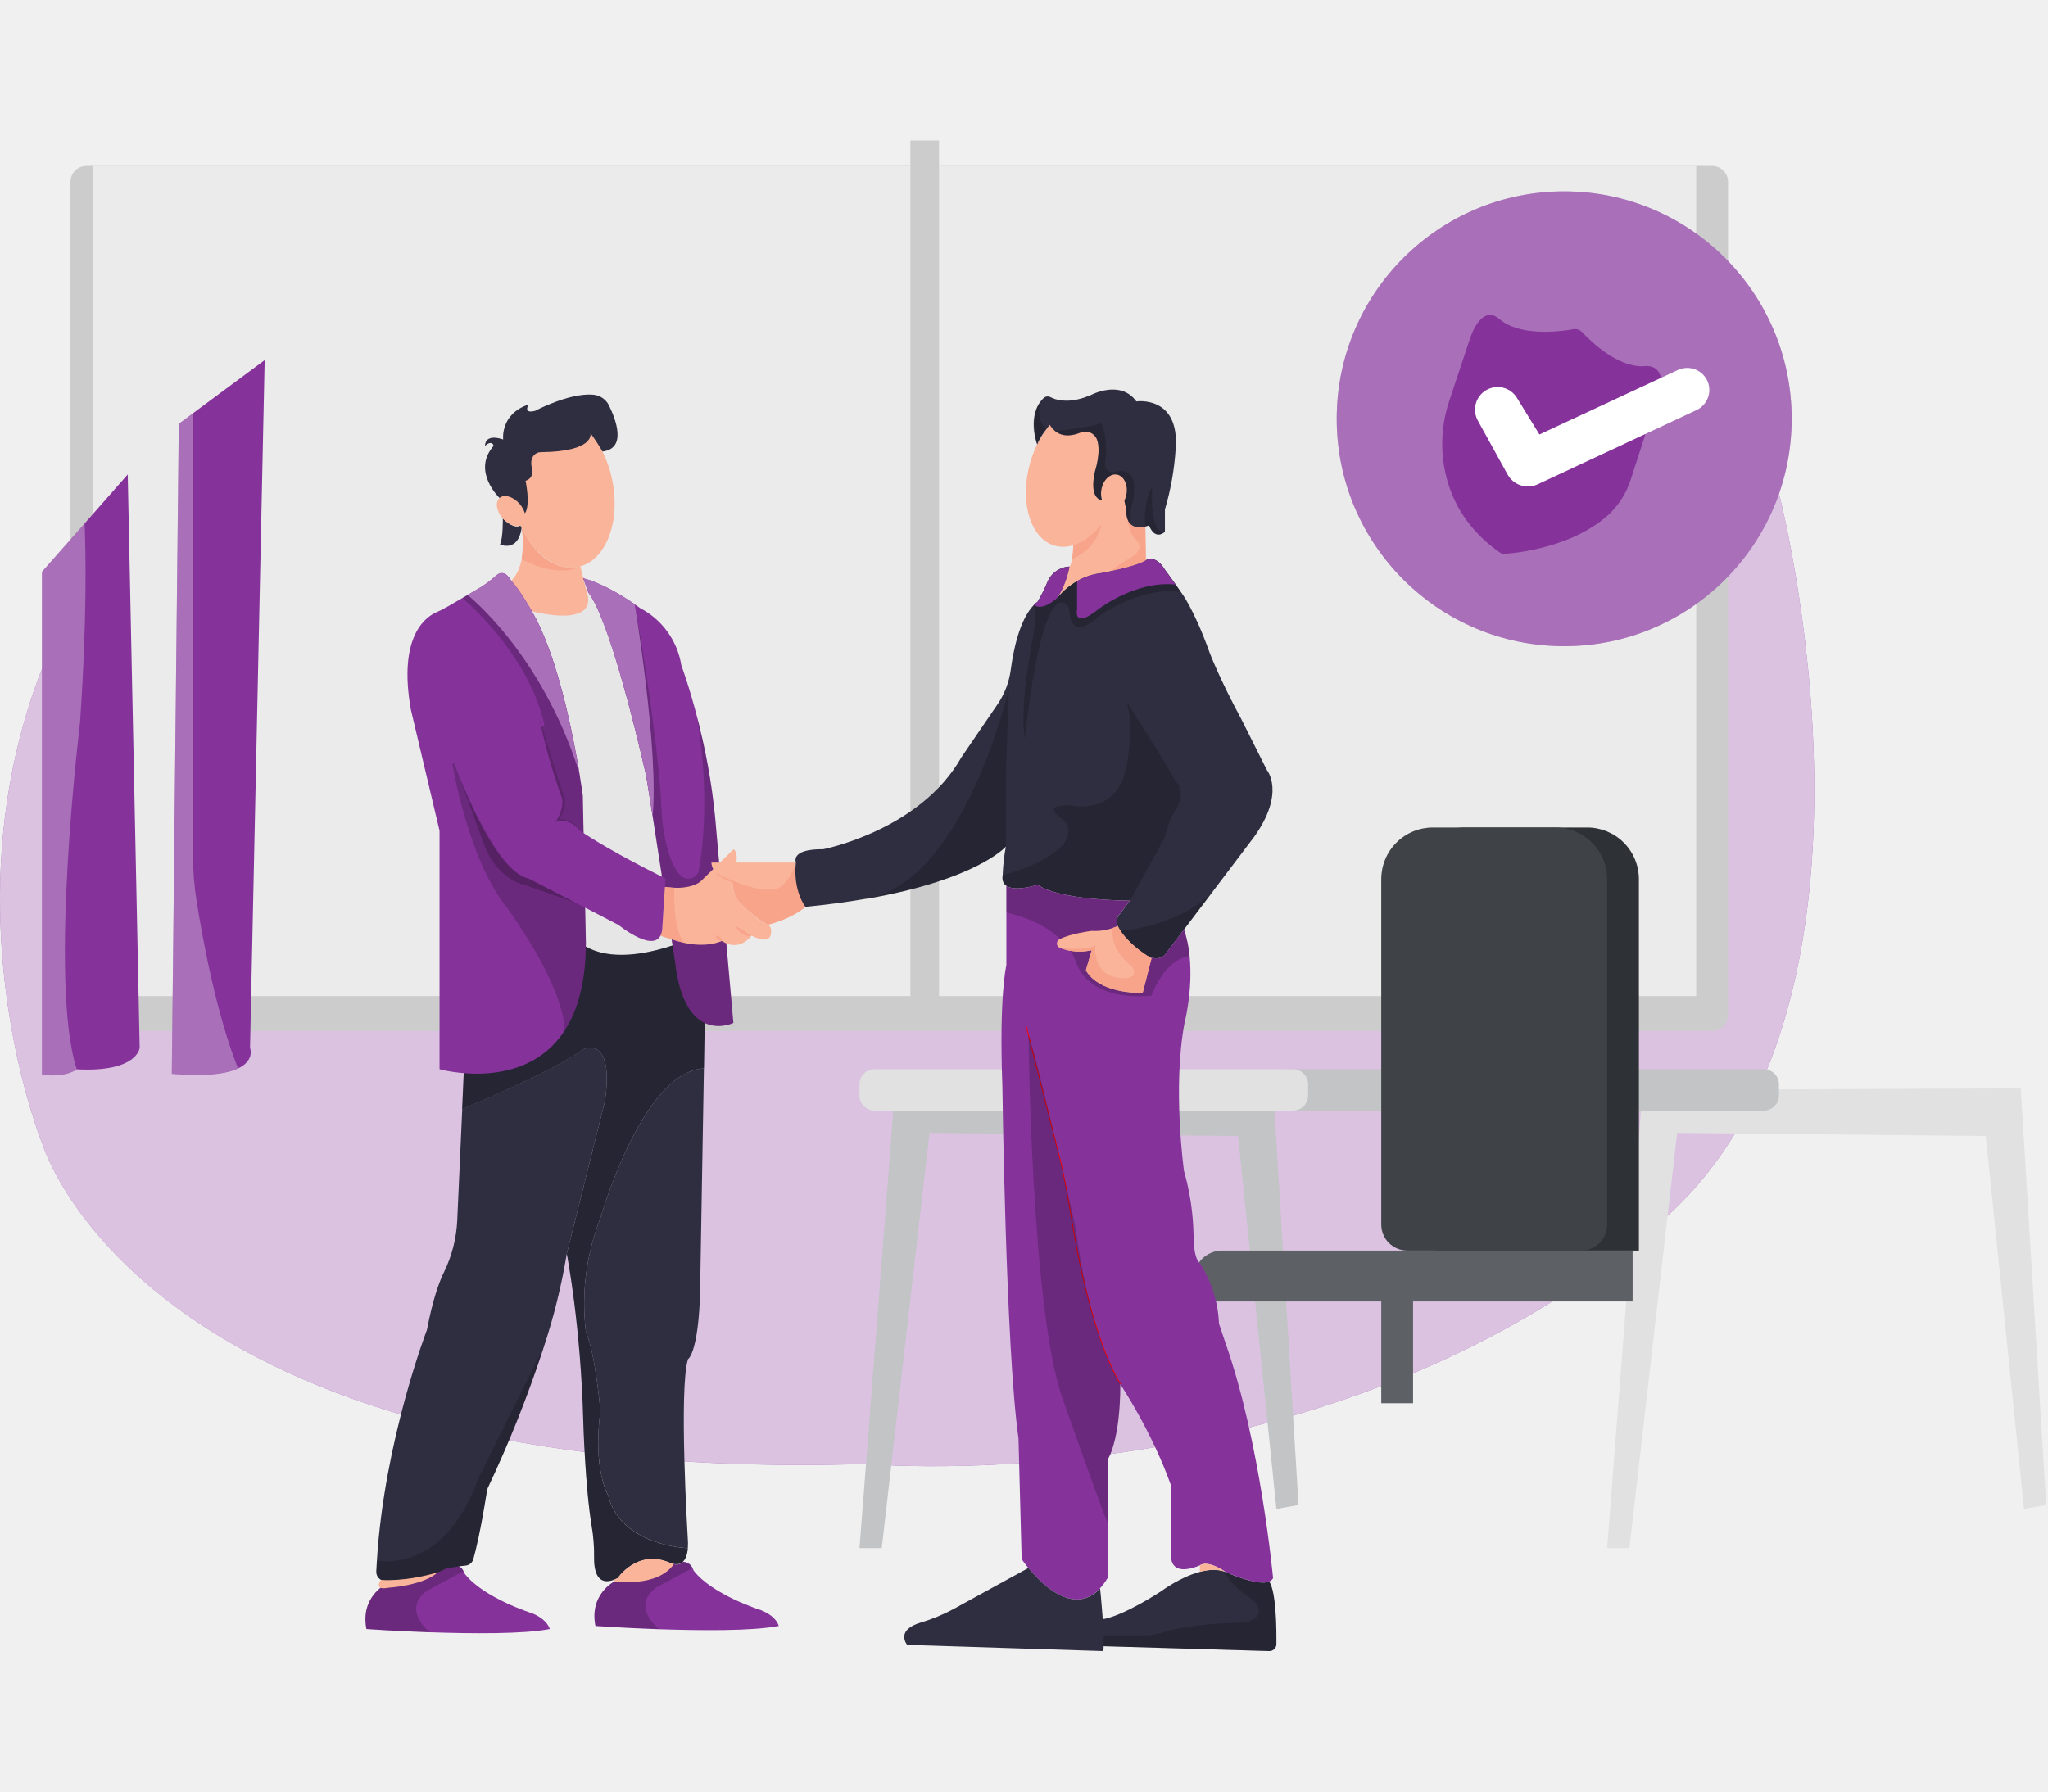
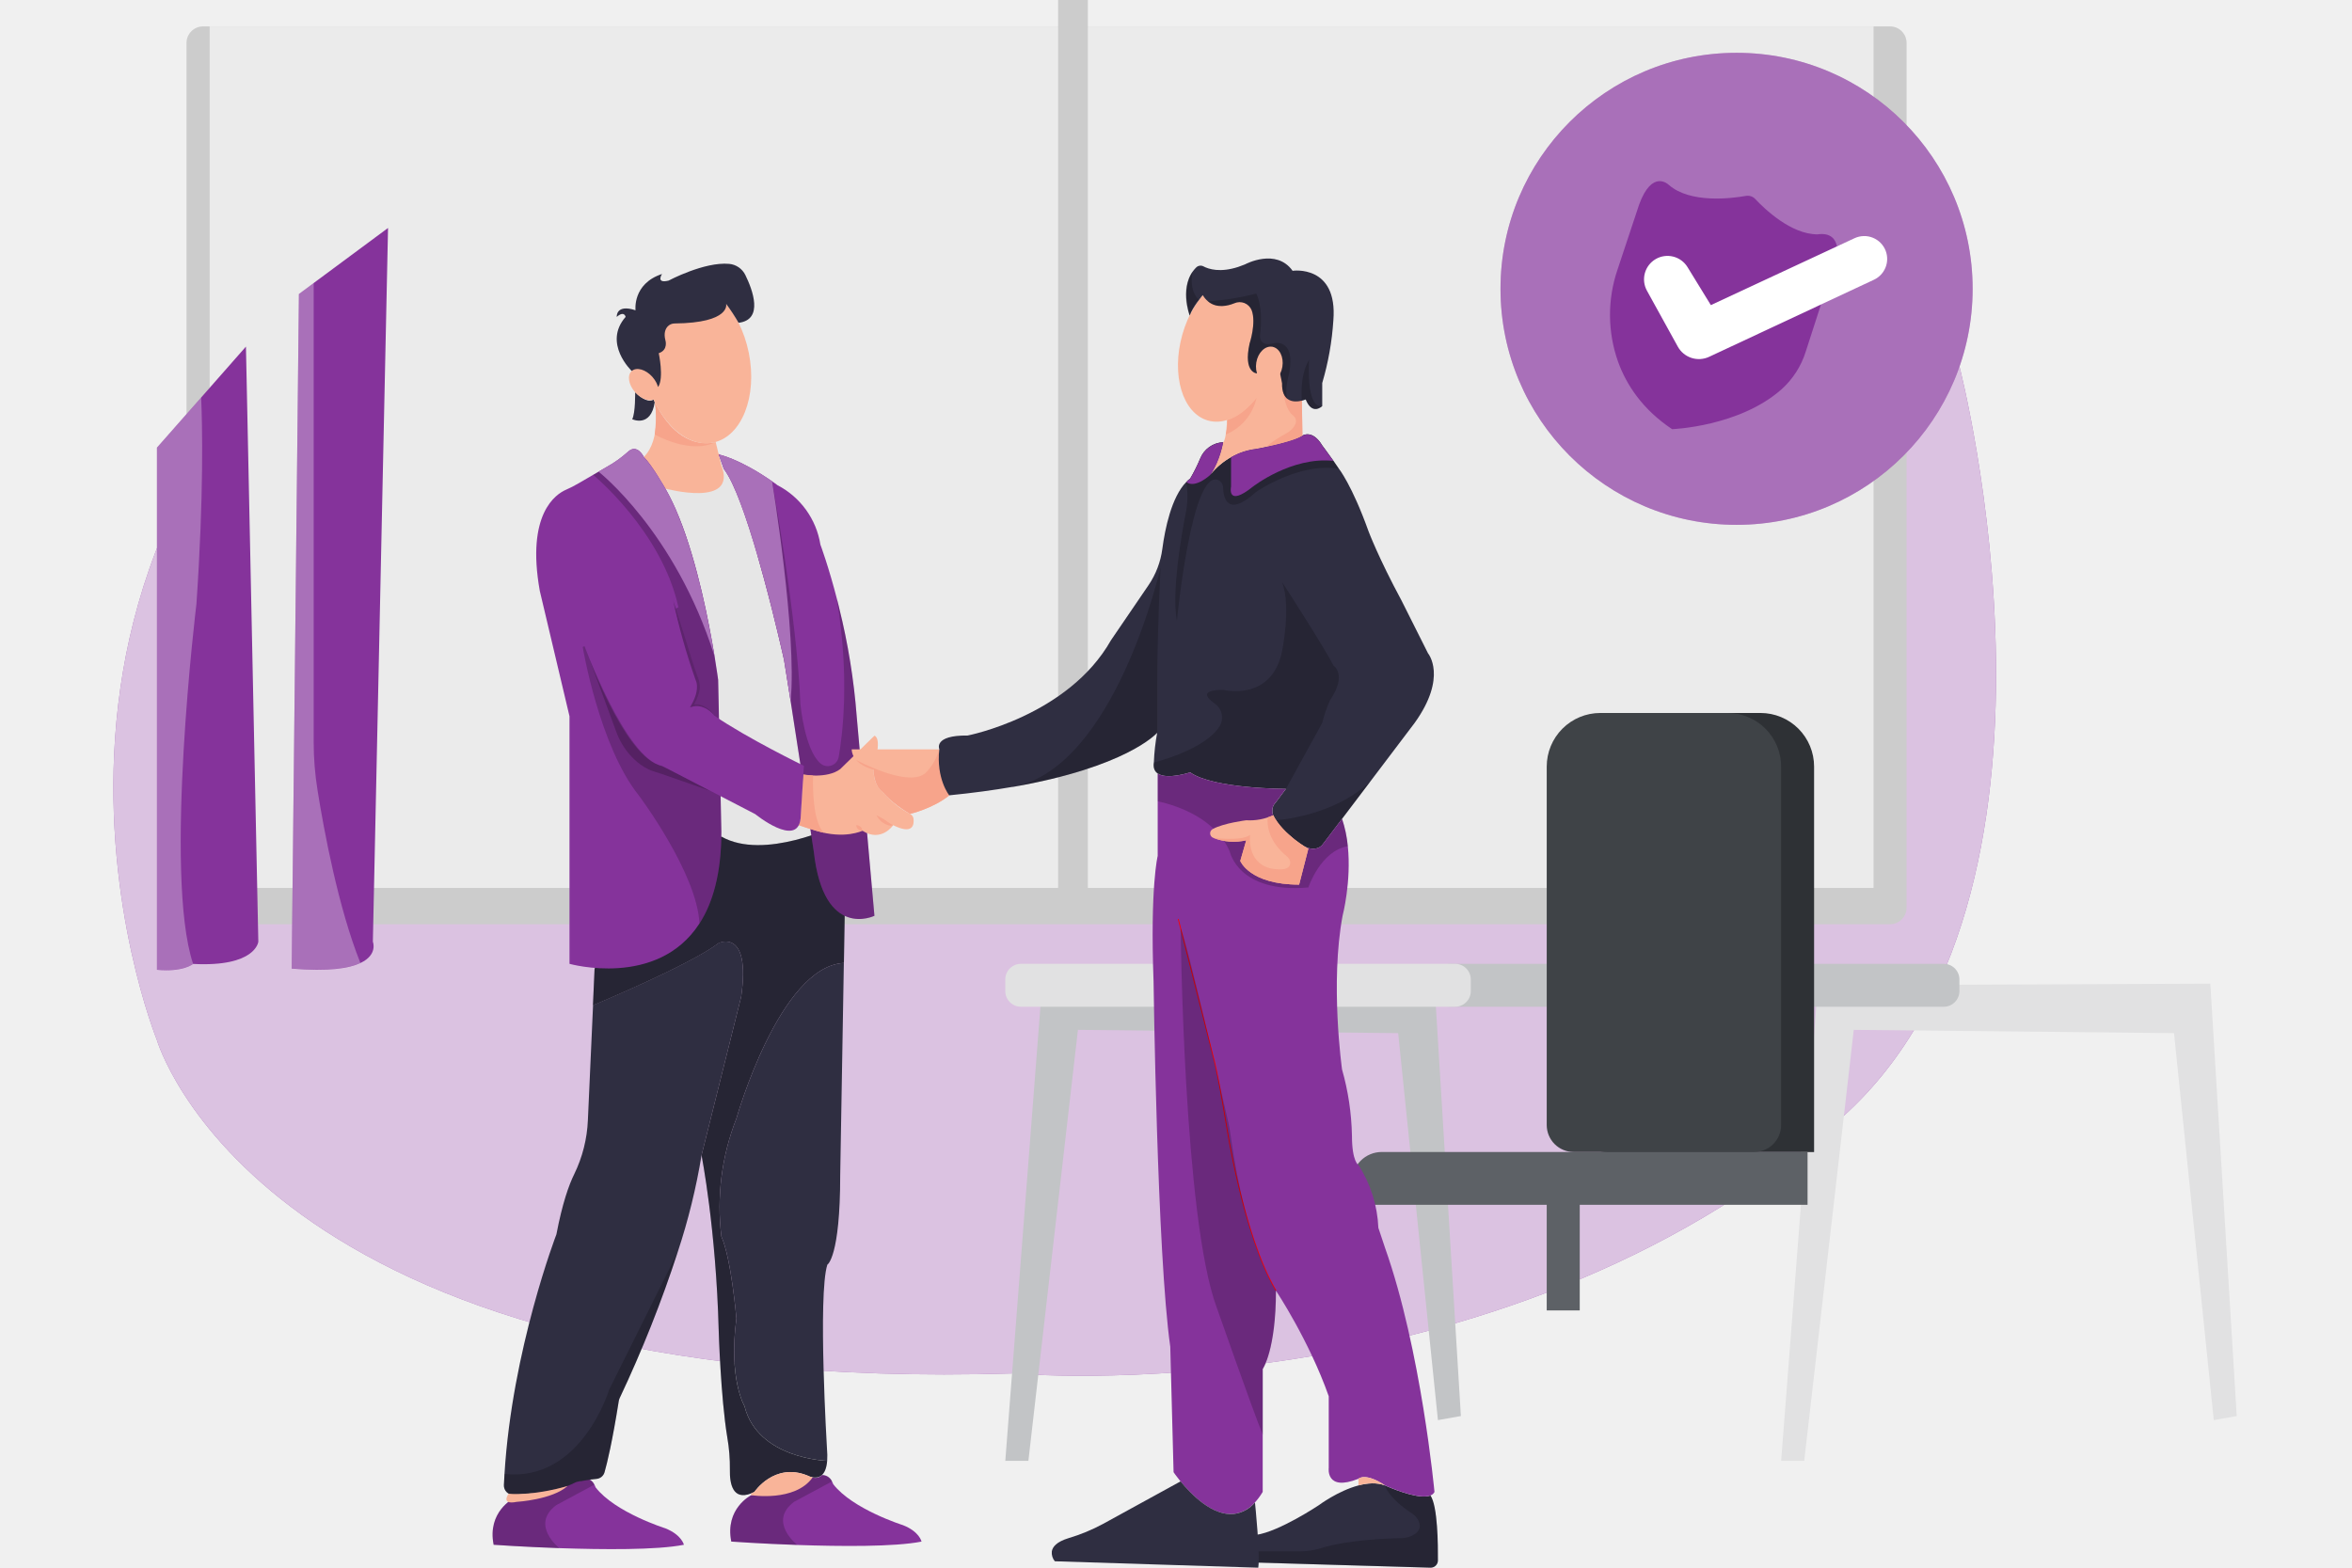
- <svg xmlns="http://www.w3.org/2000/svg" width="400" height="350" viewBox="0 0 656 484" fill="none">
+ <svg xmlns="http://www.w3.org/2000/svg" width="450" height="300" viewBox="0 0 656 484" fill="none">
  <path d="M532.131 346.266C612.465 276.889 569.821 113.121 569.821 113.121C553.516 8.152 428.167 31.137 428.167 31.137C396.859 36.775 354.744 28.511 334.385 23.698C318.443 19.863 302.092 17.984 285.694 18.105C198.592 18.968 109.199 63.203 109.199 63.203C-52.836 157.959 13.402 321.013 13.402 321.013C13.402 321.013 44.992 431.099 277.631 424.018C277.631 424.018 426.173 437.764 532.131 346.266Z" fill="#85339B" />
  <path opacity="0.7" d="M532.131 346.266C612.465 276.889 569.821 113.121 569.821 113.121C553.516 8.152 428.167 31.137 428.167 31.137C396.859 36.775 354.744 28.511 334.385 23.698C318.443 19.863 302.092 17.984 285.694 18.105C198.592 18.968 109.199 63.203 109.199 63.203C-52.836 157.959 13.402 321.013 13.402 321.013C13.402 321.013 44.992 431.099 277.631 424.018C277.631 424.018 426.173 437.764 532.131 346.266Z" fill="white" />
  <path d="M526.144 304.195L514.793 451.011H521.919L537.212 317.956L636.059 318.967L648.332 438.441L655.42 437.184L647.268 303.689L526.144 304.195Z" fill="#E1E1E2" />
  <path d="M286.662 304.195L275.311 451.011H282.437L297.73 317.956L396.577 318.967L408.85 438.441L415.938 437.184L407.786 303.689L286.662 304.195Z" fill="#C2C4C6" />
  <path d="M564.986 297.568H412.621C409.951 297.568 407.786 299.732 407.786 302.402V305.98C407.786 308.65 409.951 310.815 412.621 310.815H564.986C567.656 310.815 569.821 308.65 569.821 305.98V302.402C569.821 299.732 567.656 297.568 564.986 297.568Z" fill="#C2C4C6" />
  <path d="M548.414 8.152H27.669C24.855 8.152 22.573 10.434 22.573 13.248V280.244C22.573 283.058 24.855 285.339 27.669 285.339H548.414C551.228 285.339 553.509 283.058 553.509 280.244V13.248C553.509 10.434 551.228 8.152 548.414 8.152Z" fill="#CCCCCC" />
  <path d="M543.318 8.152H29.707V274.13H543.318V8.152Z" fill="#EBEBEB" />
  <path d="M452.624 366.87H442.434V404.574H452.624V366.87Z" fill="#5D6166" />
  <path d="M414.161 297.568H280.138C277.468 297.568 275.303 299.732 275.303 302.402V305.98C275.303 308.65 277.468 310.815 280.138 310.815H414.161C416.831 310.815 418.995 308.65 418.995 305.98V302.402C418.995 299.732 416.831 297.568 414.161 297.568Z" fill="#E1E1E2" />
  <path d="M469.174 220.12H508.44C512.824 220.126 517.026 221.872 520.123 224.973C523.221 228.075 524.961 232.28 524.961 236.663V355.675H460.955C459.861 355.675 458.777 355.46 457.767 355.041C456.756 354.622 455.837 354.009 455.064 353.235C454.29 352.462 453.677 351.543 453.258 350.532C452.839 349.522 452.624 348.438 452.624 347.344V236.663C452.624 234.49 453.052 232.338 453.884 230.331C454.716 228.323 455.935 226.499 457.472 224.963C459.009 223.427 460.833 222.208 462.841 221.377C464.849 220.547 467.001 220.119 469.174 220.12Z" fill="#2E3135" />
  <path d="M391.496 355.66H522.945V371.965H382.31V364.847C382.31 363.64 382.547 362.446 383.009 361.331C383.471 360.217 384.147 359.204 385 358.351C385.853 357.498 386.866 356.821 387.981 356.36C389.095 355.898 390.29 355.66 391.496 355.66Z" fill="#5D6166" />
  <path d="M458.976 220.12H498.243C500.415 220.12 502.566 220.548 504.573 221.38C506.581 222.211 508.404 223.429 509.94 224.966C511.476 226.502 512.695 228.325 513.526 230.332C514.358 232.339 514.786 234.491 514.786 236.663V347.329C514.786 348.423 514.57 349.507 514.151 350.518C513.733 351.528 513.119 352.447 512.345 353.22C511.572 353.994 510.654 354.607 509.643 355.026C508.632 355.445 507.549 355.66 506.455 355.66H450.764C448.555 355.66 446.436 354.783 444.874 353.22C443.311 351.658 442.434 349.539 442.434 347.329V236.663C442.434 232.276 444.177 228.068 447.279 224.966C450.381 221.863 454.589 220.12 458.976 220.12Z" fill="#3F4347" />
  <path d="M300.787 0H291.615V282.282H300.787V0Z" fill="#CCCCCC" />
  <path d="M80.093 290.732C80.093 290.732 81.722 294.756 76.24 297.322C72.767 298.958 66.437 299.992 55.034 299.04L57.265 90.769L61.825 87.385L84.779 70.381L80.093 290.732Z" fill="#85339B" />
  <path opacity="0.3" d="M76.24 297.292C72.767 298.929 66.437 299.963 55.034 299.011L57.265 90.739L61.825 87.355V229.143C61.827 234.126 62.227 239.101 63.023 244.02C64.979 256.337 69.442 280.318 76.24 297.292Z" fill="white" />
  <path d="M44.739 290.732C44.739 290.732 43.996 298.616 24.604 297.597C24.604 297.597 21.584 300.186 13.447 299.405V138.195L27.096 122.716L40.916 107.007L44.739 290.732Z" fill="#85339B" />
  <path opacity="0.3" d="M25.631 186.492C25.631 186.492 15.44 270.053 24.604 297.567C24.604 297.567 21.584 300.156 13.447 299.375V138.195L27.096 122.716C27.446 131.062 27.959 152.477 25.631 186.492Z" fill="white" />
  <path d="M501.032 162.035C541.274 162.035 573.897 129.412 573.897 89.17C573.897 48.928 541.274 16.305 501.032 16.305C460.79 16.305 428.167 48.928 428.167 89.17C428.167 129.412 460.79 162.035 501.032 162.035Z" fill="#85339B" />
  <path opacity="0.3" d="M501.032 162.035C541.274 162.035 573.897 129.412 573.897 89.17C573.897 48.928 541.274 16.305 501.032 16.305C460.79 16.305 428.167 48.928 428.167 89.17C428.167 129.412 460.79 162.035 501.032 162.035Z" fill="white" />
  <path d="M526.002 72.352C530.279 71.742 531.626 74.07 532.012 76.026C532.233 77.22 532.141 78.45 531.745 79.597L522.365 108.606C520.968 113.061 518.399 117.059 514.927 120.18C501.865 131.754 481.135 132.498 481.135 132.498C471.963 126.383 467.002 118.759 464.436 111.626C461.193 102.448 461.141 92.445 464.287 83.234L470.944 63.195C475.02 51.986 480.116 57.081 480.116 57.081C486.713 62.853 499.314 61.291 503.918 60.48C504.436 60.388 504.97 60.425 505.47 60.59C505.97 60.755 506.421 61.042 506.782 61.425C509.72 64.557 517.857 72.352 526.002 72.352Z" fill="#85339B" />
  <path d="M493.095 94.198L485.888 82.46C484.897 80.846 483.315 79.684 481.478 79.222C479.642 78.761 477.697 79.037 476.062 79.991C474.428 80.944 473.231 82.499 472.728 84.322C472.225 86.146 472.455 88.094 473.369 89.75L482.89 107.007C483.8 108.662 485.306 109.909 487.102 110.495C488.897 111.08 490.849 110.961 492.56 110.161L543.452 86.358C545.067 85.598 546.335 84.256 547.004 82.602C547.673 80.947 547.693 79.101 547.06 77.432C546.712 76.525 546.182 75.7 545.503 75.006C544.823 74.313 544.008 73.766 543.108 73.401C542.208 73.035 541.243 72.859 540.272 72.882C539.302 72.905 538.346 73.127 537.465 73.534L493.095 94.198Z" fill="white" />
  <path d="M176.107 476.926C167.62 478.592 151.062 478.414 137.688 477.967C126.397 477.573 117.382 476.926 117.382 476.926C115.343 466.736 123.496 462.63 123.496 462.63L142.508 457.125C143.009 457.283 143.545 457.297 144.054 457.165C144.562 457.034 145.024 456.762 145.387 456.382C146.038 456.378 146.677 456.564 147.225 456.916C147.773 457.269 148.207 457.773 148.473 458.368C148.624 458.633 148.748 458.912 148.845 459.201C154.841 466.959 170.372 471.846 170.372 471.846C175.437 473.869 176.107 476.926 176.107 476.926Z" fill="#85339B" />
  <path opacity="0.2" d="M137.658 477.967C126.367 477.573 117.352 476.926 117.352 476.926C115.314 466.736 123.466 462.63 123.466 462.63L142.478 457.125C142.98 457.283 143.515 457.297 144.024 457.165C144.533 457.034 144.994 456.762 145.357 456.382C146.008 456.378 146.647 456.564 147.195 456.916C147.743 457.269 148.177 457.773 148.444 458.368L136.684 464.698C128.561 470.812 137.658 477.967 137.658 477.967Z" fill="black" />
  <path d="M406.566 483.993L345.468 482.207C345.045 482.194 344.638 482.04 344.312 481.771C343.985 481.502 343.756 481.132 343.661 480.72C343.518 480.146 343.478 479.552 343.542 478.964C344.115 474.077 352.758 473.869 352.758 473.869C359.891 472.85 372.097 464.698 372.097 464.698C372.097 464.698 377.996 460.279 384.326 458.606C387.108 457.862 389.979 457.646 392.508 458.606L393.527 459.052C396.197 460.183 403.405 462.979 406.551 461.722C408.783 464.973 408.894 476.822 408.85 481.806C408.844 482.099 408.78 482.389 408.662 482.658C408.544 482.927 408.374 483.17 408.162 483.373C407.95 483.577 407.7 483.736 407.426 483.842C407.152 483.948 406.86 483.999 406.566 483.993Z" fill="#2F2E41" />
  <path opacity="0.2" d="M406.566 483.992L345.468 482.207C345.045 482.193 344.638 482.04 344.312 481.771C343.985 481.502 343.756 481.132 343.661 480.72C343.518 480.146 343.478 479.552 343.542 478.964H366.385C368.594 478.945 370.787 478.596 372.893 477.93C381.001 475.416 393.282 474.955 397.291 474.903C398.417 474.902 399.532 474.677 400.571 474.241C403.546 472.954 403.546 471.087 402.944 469.681C402.472 468.637 401.694 467.76 400.712 467.167C393.408 462.347 392.463 458.583 392.463 458.583L393.482 459.03C396.153 460.16 403.36 462.957 406.507 461.7C408.738 464.951 408.85 476.8 408.805 481.783C408.799 482.373 408.561 482.936 408.141 483.349C407.722 483.763 407.156 483.994 406.566 483.992Z" fill="black" />
  <path d="M163.714 146.749L186.847 140.315L197.789 153.124L225.72 266.126C225.72 266.126 211.736 271.66 209.356 271.333C206.975 271.006 165.47 266.967 165.47 266.967L163.714 146.749Z" fill="#E6E6E6" stroke="#FF0000" stroke-width="0.25" stroke-miterlimit="10" />
  <path d="M193.78 307.758L181.551 356.679C179.888 366.772 177.441 376.72 174.232 386.432C169.204 401.877 163.201 416.987 156.261 431.672C156.152 431.923 156.069 432.184 156.016 432.453C154 445.165 152.438 451.621 151.612 454.507C151.457 455.069 151.132 455.57 150.682 455.941C150.233 456.313 149.68 456.536 149.098 456.582C146.867 456.791 144.271 457.252 143.267 457.43C142.986 457.486 142.715 457.584 142.463 457.721C137.256 460.48 128.249 461.276 123.518 461.499C123.12 461.512 122.724 461.442 122.354 461.294C121.984 461.147 121.649 460.924 121.37 460.64C121.09 460.356 120.873 460.018 120.73 459.646C120.588 459.274 120.524 458.877 120.543 458.479C120.595 457.319 120.662 456.159 120.729 455.006C123.064 416.646 136.751 381.084 136.751 381.084C138.566 371.578 140.574 365.888 142.255 362.489C144.797 357.275 146.23 351.592 146.465 345.797L148.064 310.317C148.064 310.317 177.921 297.939 186.885 291.096C186.847 291.163 196.837 286.358 193.78 307.758Z" fill="#2F2E41" />
  <path d="M225.474 297.292L224.351 362.794C224.351 388.27 220.379 390.449 220.379 390.449C217.404 399.777 220.275 447.374 220.275 447.374C220.39 448.583 220.408 449.799 220.327 451.011C220.327 451.011 198.882 450.431 194.806 434.126C194.806 434.126 189.815 425.833 192.307 407.051C192.307 407.051 190.73 388.53 187.673 381.761C186.164 369.416 187.757 356.889 192.307 345.314C192.307 345.314 205.584 298.393 225.474 297.292Z" fill="#2F2E41" />
  <path d="M192.3 345.321C187.749 356.896 186.157 369.423 187.666 381.769C190.723 388.523 192.3 407.059 192.3 407.059C189.808 425.84 194.799 434.134 194.799 434.134C198.875 450.439 220.32 451.019 220.32 451.019C219.933 455.906 217.538 456.397 215.857 456.099C215.265 455.995 214.692 455.799 214.161 455.519C203.97 451.443 197.856 460.614 197.856 460.614C197.525 460.787 197.185 460.941 196.837 461.075C191.147 463.307 190.217 457.988 190.299 453.816C190.34 450.446 190.071 447.08 189.495 443.759C187.442 431.345 186.847 410.83 186.847 410.83C186.037 379.396 181.551 356.679 181.551 356.679L193.78 307.758C196.837 286.358 186.847 291.163 186.847 291.163C177.884 298.006 148.027 310.384 148.027 310.384L148.533 299.011L187.643 258.264C200.883 265.843 223.347 254.768 223.347 254.768L225.735 282.736L225.489 297.292C205.584 298.393 192.3 345.321 192.3 345.321Z" fill="#2F2E41" />
  <path opacity="0.2" d="M192.3 345.321C187.749 356.896 186.157 369.423 187.666 381.769C190.723 388.523 192.3 407.059 192.3 407.059C189.808 425.84 194.799 434.134 194.799 434.134C198.875 450.439 220.32 451.019 220.32 451.019C219.933 455.906 217.538 456.397 215.857 456.099C215.265 455.995 214.692 455.799 214.161 455.519C203.97 451.443 197.856 460.614 197.856 460.614C197.525 460.787 197.185 460.941 196.837 461.075C191.147 463.307 190.217 457.988 190.299 453.816C190.34 450.446 190.071 447.08 189.495 443.759C187.442 431.345 186.847 410.83 186.847 410.83C186.037 379.396 181.551 356.679 181.551 356.679L193.78 307.758C196.837 286.358 186.847 291.163 186.847 291.163C177.884 298.006 148.027 310.384 148.027 310.384L148.533 299.011L187.643 258.264C200.883 265.843 223.347 254.768 223.347 254.768L225.735 282.736L225.489 297.292C205.584 298.393 192.3 345.321 192.3 345.321Z" fill="black" />
  <path d="M161.052 121.087C161.052 121.087 161.171 127.388 160.152 129.426C160.152 129.426 165.894 132.156 167.099 124.167L166.712 123.349C166.712 123.349 165.009 124.985 161.052 121.087Z" fill="#2F2E41" />
  <path d="M167.099 124.167C167.099 124.167 169.33 135.48 163.714 141.111C163.714 141.111 168.304 146.749 170.342 150.826C170.342 150.826 192.761 156.94 187.666 143.692L185.91 136.47C185.91 136.47 175.065 140.308 167.099 124.167Z" fill="#F9B499" />
  <path d="M167.099 124.167C167.099 124.167 167.932 127.648 167.099 134.142C167.099 134.142 178.048 140.449 185.91 136.47C185.91 136.47 175.065 140.308 167.099 124.167Z" fill="#F7A48B" />
  <path d="M187.665 256.806C187.665 269.726 184.988 278.801 180.897 285.131C167.917 305.214 140.79 297.567 140.79 297.567V221.139L131.618 182.416C127.371 158.613 136.572 152.544 139.763 151.175C141.041 150.618 142.283 149.982 143.482 149.271L148.131 146.578L149.797 145.611L152.237 144.191C154.61 142.883 156.826 141.308 158.842 139.497C161.699 136.797 163.752 141.104 163.752 141.104C166.303 143.625 170.379 150.818 170.379 150.818C171.977 153.629 173.374 156.549 174.559 159.558C180.287 173.735 183.872 192.286 185.553 202.454C186.297 207.036 186.684 209.893 186.684 209.893L187.665 256.806Z" fill="#85339B" />
  <path d="M234.913 282.736C234.913 282.736 219.248 290.434 216.199 262.92C216.199 262.92 211.922 234.818 209.043 216.453C208.21 211.105 207.489 206.575 207.027 203.808C207.027 203.808 204.372 191.699 200.712 178.273C200.132 176.131 199.515 173.951 198.897 171.787C195.587 160.294 191.749 149.107 188.417 144.771L186.847 140.308C186.847 140.308 193.088 141.513 203.308 148.602C203.859 148.981 204.417 149.345 204.989 149.799C208.478 151.608 211.494 154.209 213.795 157.395C216.095 160.581 217.617 164.261 218.237 168.142C218.237 168.142 220.788 174.926 223.496 185.525C223.667 186.202 223.845 186.894 224.016 187.608V187.645C226.754 198.632 228.568 209.828 229.439 221.117L234.913 282.736Z" fill="#85339B" />
  <path opacity="0.2" d="M187.665 256.806C187.665 269.726 184.988 278.801 180.897 285.131C180.242 269.629 162.197 245.596 162.197 245.596C149.961 230.311 144.866 199.739 144.866 199.739L174.418 187.511C169.323 164.073 148.094 146.601 148.094 146.601L149.76 145.634L174.522 159.58C180.25 173.758 183.835 192.309 185.516 202.477C186.26 207.059 186.646 209.915 186.646 209.915L187.665 256.806Z" fill="black" />
  <path opacity="0.2" d="M146.584 202.462C146.584 202.462 157.176 231.784 167.925 236.023C169.127 236.459 170.306 236.956 171.458 237.511L184.348 244.205L169.263 238.947C168.52 238.679 167.731 238.441 166.95 238.203C165.634 237.823 162.599 236.611 159.46 233.085C157.575 230.924 156.112 228.429 155.146 225.729L146.584 202.462Z" fill="black" />
  <path opacity="0.2" d="M234.913 282.736C234.913 282.736 219.249 290.434 216.199 262.92C216.199 262.92 211.922 234.818 209.043 216.453C208.21 211.105 207.489 206.575 207.027 203.808C207.027 203.808 204.372 191.699 200.712 178.273C200.132 176.13 199.515 173.951 198.897 171.786L203.308 148.601C203.308 148.601 211.014 190.256 212.071 217.42C212.071 217.42 213.343 231.464 218.259 235.703C218.719 236.099 219.276 236.365 219.872 236.476C220.468 236.586 221.083 236.537 221.654 236.333C222.226 236.129 222.733 235.778 223.124 235.314C223.515 234.851 223.777 234.292 223.883 233.695C225.043 227.112 227.341 209.149 223.332 185.25C223.332 185.25 223.384 185.346 223.496 185.525C223.667 186.202 223.845 186.894 224.016 187.608V187.645C226.754 198.631 228.568 209.828 229.439 221.117L234.913 282.736Z" fill="black" />
  <path opacity="0.2" d="M174.217 386.484C169.189 401.929 163.186 417.039 156.246 431.724C156.137 431.975 156.054 432.236 156.001 432.505C153.985 445.217 152.423 451.673 151.597 454.559C151.442 455.121 151.117 455.622 150.668 455.993C150.218 456.365 149.665 456.589 149.083 456.635C146.852 456.843 144.256 457.304 143.252 457.483C142.971 457.538 142.7 457.636 142.448 457.773C137.242 460.532 128.234 461.328 123.503 461.551C123.105 461.564 122.709 461.494 122.339 461.346C121.969 461.199 121.634 460.976 121.355 460.692C121.075 460.409 120.858 460.07 120.715 459.698C120.573 459.326 120.509 458.929 120.528 458.531C120.58 457.371 120.647 456.211 120.714 455.058C144.442 457.646 153.04 429.024 153.04 429.024L174.217 386.484Z" fill="black" />
  <path d="M249.455 475.944C240.961 477.611 224.403 477.432 211.037 476.986C199.745 476.592 190.723 475.944 190.723 475.944C188.685 465.754 196.837 461.648 196.837 461.648L215.857 456.144C216.357 456.301 216.891 456.314 217.399 456.182C217.906 456.051 218.367 455.78 218.728 455.4C219.38 455.394 220.019 455.579 220.568 455.932C221.116 456.285 221.55 456.79 221.815 457.386C221.969 457.65 222.096 457.929 222.194 458.219C228.182 465.977 243.713 470.864 243.713 470.864C248.808 472.85 249.455 475.944 249.455 475.944Z" fill="#85339B" />
  <path opacity="0.2" d="M211.066 476.948C199.775 476.554 190.752 475.907 190.752 475.907C188.714 465.717 196.867 461.611 196.867 461.611L215.886 456.106C216.387 456.263 216.921 456.277 217.428 456.145C217.936 456.014 218.396 455.743 218.757 455.363C219.409 455.357 220.049 455.542 220.597 455.895C221.146 456.248 221.579 456.753 221.844 457.349L210.114 463.664C201.932 469.793 211.066 476.948 211.066 476.948Z" fill="black" />
  <path d="M211.565 254.768L216.905 256.479C225.757 259.201 231.202 256.479 231.202 256.479C237.033 260.198 240.7 254.768 240.7 254.768C246.852 257.825 247.187 254.582 246.978 252.767C246.934 252.452 246.816 252.153 246.632 251.894C246.448 251.635 246.205 251.424 245.922 251.279C242.734 249.617 239.905 247.342 237.599 244.585C233.522 241.528 234.913 235.562 234.913 235.562C237.316 227.559 234.913 227.135 234.913 227.135L224.351 237.452C220.275 240.509 212.918 239.147 212.918 239.147L212.123 252.737C212.037 253.438 211.849 254.122 211.565 254.768Z" fill="#F9B499" />
  <path d="M212.918 239.14L215.976 239.43C215.976 239.43 215.336 253.34 219.338 257.111C216.709 256.46 214.115 255.678 211.565 254.768C211.896 254.137 212.086 253.441 212.123 252.73L212.918 239.14Z" fill="#F7A48B" />
  <path d="M229.29 254.768C229.769 254.745 230.238 254.912 230.596 255.232C230.953 255.552 231.171 256 231.202 256.479C230.722 256.501 230.253 256.334 229.896 256.014C229.538 255.694 229.321 255.247 229.29 254.768Z" fill="#F7A48B" />
  <path d="M235.561 251.711C236.92 252.342 238.209 253.115 239.406 254.017C239.816 254.3 240.249 254.549 240.7 254.76C240.176 254.946 239.603 254.946 239.079 254.76C238.322 254.512 237.621 254.117 237.018 253.598C236.414 253.078 235.919 252.444 235.561 251.733V251.711Z" fill="#F7A48B" />
  <path d="M257.98 245.596C252.884 249.673 245.915 251.272 245.915 251.272C239.964 247.768 237.599 244.577 237.599 244.577C234.542 242.539 234.683 237.615 234.683 237.615C231.901 236.871 230.22 235.733 229.298 234.64C228.441 233.75 227.936 232.579 227.877 231.345H254.952C253.903 238.463 257.98 245.596 257.98 245.596Z" fill="#F9B499" />
  <path d="M257.979 245.596C252.884 249.673 245.914 251.272 245.914 251.272C239.964 247.768 237.598 244.577 237.598 244.577C234.541 242.539 234.683 237.615 234.683 237.615C231.901 236.871 230.22 235.733 229.297 234.64C229.297 234.64 245.751 243.566 250.868 238.478C252.778 236.461 254.176 234.014 254.944 231.345C253.903 238.463 257.979 245.596 257.979 245.596Z" fill="#F7A48B" />
  <path d="M401.672 223.178L387.956 241.305L379.253 252.797L373.139 260.875C373.139 260.875 370.081 264.951 362.948 257.817C361.284 256.541 359.848 254.991 358.701 253.236C357.607 251.413 357.161 249.338 358.872 247.627L361.929 243.551C361.929 243.551 339.51 243.551 332.377 238.456C332.377 238.456 325.325 240.814 322.38 238.813C321.443 238.18 320.892 237.109 321.167 235.399C321.282 232.321 321.623 229.255 322.187 226.227C321.859 226.592 312.517 236.864 277.646 242.948H277.46C271.696 243.945 265.232 244.83 257.994 245.544C257.994 245.544 253.918 240.449 254.937 231.278C254.937 231.278 253.048 226.956 263.677 227.083C263.677 227.083 294.687 221.087 307.935 197.649L319.509 180.675C321.789 177.33 323.251 173.495 323.778 169.481C324.611 163.218 326.605 153.474 331.179 148.795C331.549 148.399 331.955 148.038 332.392 147.716C333.547 145.749 334.569 143.707 335.449 141.602C336.017 140.154 336.994 138.901 338.26 137.997C339.526 137.093 341.028 136.575 342.582 136.507C342.582 136.507 341.623 142.212 338.811 146.266C338.776 146.309 338.746 146.357 338.722 146.407C340.478 144.275 342.607 142.48 345.007 141.111C347.389 139.726 350.034 138.852 352.773 138.545C352.773 138.545 363.982 136.507 367.039 134.469C367.039 134.469 370.096 132.431 373.153 137.526C373.153 137.526 374.864 139.81 376.59 142.242C377.155 143.06 377.735 143.893 378.249 144.659C378.249 144.659 382.325 149.754 387.42 163.999C387.42 163.999 390.477 172.181 397.61 185.399L405.793 201.703C405.793 201.703 411.899 208.911 401.672 223.178Z" fill="#2F2E41" />
  <path opacity="0.2" d="M322.187 226.235C321.859 226.599 312.517 236.871 277.646 242.956C309.207 237.094 323.22 175.268 323.22 175.268C322.38 192.852 322.209 204.277 322.201 210.971V226.257L322.187 226.235Z" fill="black" />
  <path opacity="0.2" d="M378.234 144.711C366.005 142.673 352.758 151.844 352.758 151.844C343.72 160.064 342.627 153.451 342.545 150.58C342.543 150.087 342.402 149.605 342.139 149.188C341.876 148.771 341.501 148.436 341.058 148.222C332.831 144.503 328.286 191.587 328.286 191.587C326.248 181.397 331.15 157.661 331.15 157.661C331.671 154.746 331.671 151.762 331.15 148.847C331.52 148.45 331.925 148.089 332.362 147.768C333.518 145.801 334.539 143.759 335.419 141.654C335.988 140.206 336.964 138.953 338.231 138.049C339.497 137.144 340.998 136.627 342.553 136.559C342.553 136.559 341.593 142.264 338.781 146.318C338.746 146.361 338.716 146.409 338.692 146.459C340.448 144.326 342.578 142.532 344.977 141.163C347.36 139.778 350.004 138.904 352.743 138.597C352.743 138.597 363.952 136.559 367.01 134.521C367.01 134.521 370.067 132.483 373.124 137.578C373.124 137.578 374.835 139.861 376.56 142.294C377.14 143.112 377.721 143.945 378.234 144.711Z" fill="black" />
  <path opacity="0.2" d="M375.541 216.171C374.535 218.431 373.732 220.776 373.139 223.177L361.929 243.558C361.929 243.558 339.51 243.558 332.377 238.463C332.377 238.463 320.148 242.539 321.168 235.406C321.168 235.406 337.115 231.545 341.556 224.055C342.188 222.923 342.376 221.596 342.081 220.333C341.787 219.07 341.032 217.962 339.964 217.227C337.524 215.501 335.196 212.987 342.567 212.987C342.567 212.987 357.503 216.766 360.739 201.086C360.739 201.086 363.618 187.191 360.739 179.701C361.133 180.318 373.927 200.082 376.568 205.452C376.575 205.489 380.993 208.167 375.541 216.171Z" fill="black" />
  <path opacity="0.2" d="M387.948 241.319L373.139 260.882C373.139 260.882 370.081 264.958 362.948 257.825C361.284 256.548 359.848 254.999 358.701 253.243C358.701 253.243 376.263 252.291 387.948 241.319Z" fill="black" />
  <path d="M407.786 460.622C407.524 461.126 407.08 461.512 406.544 461.7C403.397 462.957 396.19 460.16 393.519 459.03L392.5 458.583C386.386 454.507 384.318 456.545 384.318 456.545C374.128 460.622 375.147 453.191 375.147 453.191V431.069C369.033 413.746 358.842 398.46 358.842 398.46C358.842 416.803 354.766 422.664 354.766 422.664V460.599C354.707 460.703 354.64 460.793 354.58 460.897C353.935 461.959 353.187 462.955 352.349 463.872C350.695 465.825 348.366 467.084 345.825 467.398C339.205 468.082 332.637 461.336 329.379 457.341C328.033 455.69 327.252 454.515 327.252 454.515L326.233 415.791C322.157 387.258 321.071 302.931 321.071 302.931C319.992 273.639 322.35 264.252 322.35 264.252V238.82C325.325 240.821 332.347 238.463 332.347 238.463C339.48 243.558 361.899 243.558 361.899 243.558L358.842 247.634C357.131 249.345 357.578 251.421 358.671 253.243C359.818 254.999 361.254 256.548 362.918 257.825C370.052 264.958 373.109 260.882 373.109 260.882L379.253 252.797C380.169 255.538 380.768 258.376 381.038 261.254C382.169 272.181 379.424 282.728 379.424 282.728C375.511 303.555 379.253 330.177 379.253 330.177C381.143 336.811 382.171 343.661 382.31 350.558C382.31 358.74 384.348 359.729 384.348 359.729C388.07 365.517 390.181 372.193 390.462 379.069L392.5 385.183C403.717 416.803 407.786 460.622 407.786 460.622Z" fill="#85339B" />
  <path opacity="0.2" d="M381.038 261.261C372.64 262.645 368.847 273.988 368.847 273.988C347.231 275.885 344.605 262.92 344.605 262.92C340.254 252.774 328.695 248.787 322.38 247.374V238.82C325.355 240.821 332.377 238.463 332.377 238.463C339.51 243.558 361.929 243.558 361.929 243.558L358.872 247.634C357.161 249.345 357.607 251.421 358.701 253.243C359.848 254.999 361.284 256.548 362.948 257.825C370.081 264.958 373.139 260.882 373.139 260.882L379.253 252.797C380.17 255.541 380.769 258.381 381.038 261.261Z" fill="black" />
  <path d="M328.695 283.725L339.51 326.279C339.51 326.279 340.529 329.165 343.586 347.508C343.586 347.508 348.682 381.136 358.872 398.46" stroke="#FF0000" stroke-width="0.25" stroke-miterlimit="10" />
  <path opacity="0.2" d="M358.872 398.46C358.872 416.803 354.796 422.664 354.796 422.664V442.985C351.738 435.547 340.529 403.563 340.529 403.563C330.339 376.041 329.431 286.611 329.431 286.611C331.343 290.486 341.965 336.938 344.196 346.727C344.471 347.932 344.657 349.144 344.828 350.364C349.7 385.198 358.872 398.46 358.872 398.46Z" fill="black" />
  <path d="M392.5 458.583C390.001 457.646 387.13 457.84 384.318 458.583V456.531C384.318 456.531 386.386 454.507 392.5 458.583Z" fill="#F9B499" />
  <path d="M353.39 484L290.596 482.021C290.248 481.604 289.986 481.121 289.827 480.601C289.667 480.081 289.612 479.535 289.666 478.994C289.867 477.618 291.08 476.019 294.873 474.866C298.529 473.78 302.063 472.321 305.421 470.514L329.409 457.349C332.667 461.343 339.235 468.089 345.855 467.405C348.395 467.092 350.724 465.833 352.378 463.879C352.438 464.4 354.022 479.924 353.39 484Z" fill="#2F2E41" />
  <path d="M367.024 134.528C365.046 135.852 359.638 137.169 356.075 137.928C354.141 138.344 352.758 138.604 352.758 138.604C347.235 139.274 342.195 142.084 338.722 146.429C340.613 143.41 341.918 140.062 342.568 136.559C343.587 135.54 343.758 129.686 343.758 129.686L355.815 113.121L362.212 111.083L365.782 120.753L366.853 123.654L367.024 134.528Z" fill="#F9B499" />
  <path d="M343.757 129.686C343.757 129.686 344.152 130.653 343.356 134.149C345.735 133.171 347.842 131.632 349.497 129.664C351.153 127.695 352.307 125.355 352.862 122.843C352.862 122.843 348.674 128.407 343.757 129.686Z" fill="#F7A48B" />
  <path d="M367.024 134.528C365.046 135.852 359.638 137.169 356.075 137.928C357.035 136.663 360.352 134.737 361.929 133.859C362.697 133.449 363.389 132.911 363.975 132.267C366.139 129.805 364.347 128.474 364.347 128.474C361.654 126.488 361.222 121.534 361.222 121.534L365.782 120.79L366.853 123.691L367.024 134.528Z" fill="#F7A48B" />
  <path d="M185.516 202.462C173.399 164.073 149.76 145.619 149.76 145.619L152.2 144.198C154.573 142.89 156.789 141.315 158.805 139.504C161.661 136.804 163.714 141.111 163.714 141.111C166.266 143.633 170.342 150.825 170.342 150.825C178.539 164.98 183.456 190.01 185.516 202.462Z" fill="#85339B" />
  <path opacity="0.3" d="M185.516 202.462C173.399 164.073 149.76 145.619 149.76 145.619L152.2 144.198C154.573 142.89 156.789 141.315 158.805 139.504C161.661 136.804 163.714 141.111 163.714 141.111C166.266 143.633 170.342 150.825 170.342 150.825C178.539 164.98 183.456 190.01 185.516 202.462Z" fill="white" />
  <path d="M209.043 216.453C208.21 211.105 207.489 206.575 207.027 203.808C207.027 203.808 196.309 155.036 188.432 144.771L186.862 140.308C186.862 140.308 193.103 141.513 203.323 148.602C203.308 148.609 211.066 195.47 209.043 216.453Z" fill="#85339B" />
  <path opacity="0.3" d="M209.043 216.453C208.21 211.105 207.489 206.575 207.027 203.808C207.027 203.808 196.309 155.036 188.432 144.771L186.862 140.308C186.862 140.308 193.103 141.513 203.323 148.602C203.308 148.609 211.066 195.47 209.043 216.453Z" fill="white" />
  <path d="M144.866 198.029C144.866 198.029 158.113 234.387 169.323 236.425L198.116 251.346C198.116 251.346 211.103 261.901 212.122 252.73L213.141 236.432C213.141 236.432 195.595 227.901 185.516 220.961C185.516 220.961 182.109 216.386 178.821 218.127C178.79 218.147 178.752 218.156 178.714 218.152C178.677 218.147 178.642 218.13 178.615 218.103C178.589 218.076 178.573 218.04 178.57 218.003C178.567 217.965 178.577 217.927 178.598 217.896C179.632 216.409 181.283 213.27 180.086 209.714C180.086 209.714 171.725 185.54 171.517 178.362" fill="#85339B" />
  <path d="M172.737 185.257C174.701 191.089 176.702 197.627 178.561 203.533C179.216 205.556 179.848 207.587 180.592 209.566C181.13 210.997 181.182 212.565 180.741 214.028C180.339 215.448 179.722 216.798 178.911 218.03L178.531 217.554C181.336 216.877 184.058 218.625 185.516 220.924C183.924 218.967 181.291 217.45 178.732 218.172L177.988 218.402C179.141 216.394 180.22 214.162 180.138 211.804C180.129 211.141 179.979 210.487 179.699 209.885C176.851 201.826 174.533 193.589 172.759 185.228L172.737 185.257Z" fill="#85339B" />
  <path opacity="0.3" d="M172.737 185.257C174.701 191.089 176.702 197.627 178.561 203.533C179.216 205.556 179.848 207.587 180.592 209.566C181.13 210.997 181.182 212.565 180.741 214.028C180.339 215.448 179.722 216.798 178.911 218.03L178.531 217.554C181.336 216.877 184.058 218.625 185.516 220.924C183.924 218.967 181.291 217.45 178.732 218.172L177.988 218.402C179.141 216.394 180.22 214.162 180.138 211.804C180.129 211.141 179.979 210.487 179.699 209.885C176.851 201.826 174.533 193.589 172.759 185.228L172.737 185.257Z" fill="black" />
  <path d="M185.111 136.646C193.937 134.858 198.867 122.429 196.124 108.885C193.381 95.34 184.002 85.81 175.176 87.597C166.351 89.385 161.42 101.814 164.164 115.358C166.907 128.903 176.285 138.433 185.111 136.646Z" fill="#F9B499" />
  <path d="M159.995 114.527C159.995 114.527 150.98 105.988 158.113 97.835C158.113 97.835 157.719 95.797 155.369 97.835C155.369 97.835 155.056 93.759 161.171 95.797C161.171 95.797 160.151 87.615 169.353 84.588C169.353 84.588 167.314 87.645 171.391 86.626C171.391 86.626 182.37 80.765 190.061 81.464C191.12 81.558 192.137 81.924 193.014 82.526C193.891 83.128 194.598 83.946 195.067 84.9C197.261 89.363 200.846 98.728 192.976 99.658C191.815 97.634 190.534 95.681 189.138 93.811C189.138 93.811 190.708 99.688 173.235 99.866C172.827 99.864 172.422 99.947 172.048 100.111C171.674 100.275 171.339 100.516 171.063 100.818C170.401 101.562 169.844 102.864 170.372 104.969C170.372 104.969 171.391 108.026 168.334 109.045C168.334 109.045 170.007 116.699 168.155 119.458L159.995 114.527Z" fill="#2F2E41" />
  <path d="M167.44 122.937C168.915 121.628 168.445 118.689 166.39 116.372C164.335 114.055 161.473 113.237 159.997 114.545C158.522 115.853 158.992 118.793 161.048 121.11C163.103 123.427 165.965 124.245 167.44 122.937Z" fill="#F9B499" />
  <path d="M376.575 142.294C363.7 140.895 351.739 150.245 351.739 150.245C343.557 156.798 344.992 150.245 344.992 150.245V141.163C347.375 139.778 350.019 138.904 352.758 138.597C352.758 138.597 363.967 136.559 367.024 134.521C367.024 134.521 370.082 132.483 373.139 137.578C373.139 137.578 374.85 139.861 376.575 142.294Z" fill="#85339B" />
  <path d="M342.567 136.559C342.567 136.559 341.608 142.264 338.796 146.318C338.761 146.361 338.731 146.409 338.707 146.459L338.625 146.571C338.625 146.571 334.028 150.937 331.187 148.847C331.557 148.451 331.962 148.09 332.399 147.768C333.555 145.801 334.576 143.759 335.456 141.654C336.023 140.209 336.996 138.959 338.258 138.055C339.52 137.151 341.017 136.631 342.567 136.559Z" fill="#85339B" />
  <path d="M358.492 111.353C361.995 98.925 358.446 87.05 350.566 84.829C342.685 82.609 333.458 90.882 329.955 103.31C326.453 115.737 330.002 127.612 337.882 129.833C345.762 132.054 354.99 123.78 358.492 111.353Z" fill="#F9B499" />
  <path d="M376.575 98.899C376.155 105.454 375.003 111.94 373.139 118.238V125.372C373.139 125.372 370.082 128.429 368.043 123.334C367.656 123.485 367.258 123.61 366.853 123.706C365.686 123.981 363.878 124.189 362.561 123.259C361.468 122.515 360.672 121.028 360.739 118.305C360.739 118.305 358.634 107.148 357.727 107.096L353.018 115.278C353.018 115.278 348.682 115.211 350.72 106.04C350.72 106.04 352.84 99.688 351.352 95.753C351.148 95.258 350.846 94.809 350.466 94.432C350.085 94.055 349.633 93.759 349.136 93.56C348.639 93.361 348.107 93.263 347.571 93.273C347.036 93.283 346.508 93.4 346.019 93.618C344.025 94.436 340.581 95.306 337.889 93.052C337.237 92.502 336.686 91.843 336.26 91.104C336.26 91.104 333.076 94.919 332.221 97.426C332.221 97.426 328.755 87.935 334.259 82.55C334.551 82.269 334.924 82.088 335.325 82.034C335.726 81.979 336.134 82.053 336.49 82.245C338.09 83.093 341.608 84.231 347.201 82.408C347.789 82.215 348.414 81.977 349.054 81.717L349.403 81.575C349.403 81.575 358.902 76.473 363.997 83.613C363.967 83.569 377.966 81.62 376.575 98.899Z" fill="#2F2E41" />
  <path opacity="0.2" d="M333.143 83.814C333.143 83.814 329.007 88.746 332.221 97.367C332.221 97.367 333.708 93.358 335.092 92.539C335.092 92.539 331.878 90.181 333.143 83.814Z" fill="black" />
  <path opacity="0.2" d="M362.948 115.189C362.948 115.189 361.185 121.139 362.561 123.267C361.468 122.523 360.672 121.035 360.739 118.313C360.739 118.313 358.634 107.156 357.726 107.103L353.018 115.286C353.018 115.286 348.682 115.219 350.72 106.047C350.72 106.047 352.84 99.695 351.352 95.76C351.148 95.265 350.846 94.816 350.466 94.439C350.085 94.063 349.633 93.766 349.136 93.567C348.639 93.368 348.107 93.271 347.571 93.281C347.036 93.291 346.508 93.408 346.019 93.625C344.025 94.444 340.581 95.314 337.889 93.06C342.909 92.699 347.888 91.893 352.765 90.65C352.765 90.65 355.064 94.369 353.918 103.771C353.918 103.771 353.784 107.074 357.86 106.055C357.853 105.988 364.986 103.95 362.948 115.189Z" fill="black" />
  <path opacity="0.2" d="M373.138 125.349C373.138 125.349 370.081 128.407 368.043 123.311C367.656 123.463 367.258 123.587 366.853 123.683C366.853 123.683 366.005 116.178 369.085 111.083C369.062 111.083 368.013 126.346 373.138 125.349Z" fill="black" />
  <path d="M360.829 113.245C361.326 110.188 359.928 107.416 357.706 107.055C355.484 106.693 353.28 108.879 352.782 111.936C352.285 114.993 353.683 117.765 355.905 118.126C358.127 118.488 360.332 116.302 360.829 113.245Z" fill="#F9B499" />
  <path d="M368.847 262.042L366.005 273.111C350.72 273.111 347.841 265.806 347.841 265.806L349.686 259.424C346.297 260.217 342.747 259.957 339.51 258.68C339.237 258.581 338.998 258.404 338.824 258.17C338.651 257.937 338.549 257.657 338.532 257.367C338.516 257.076 338.585 256.787 338.731 256.535C338.877 256.284 339.094 256.08 339.354 255.95C342.634 254.121 349.686 253.243 349.686 253.243C352.536 253.415 355.386 252.889 357.987 251.711C361.17 257.825 368.847 262.042 368.847 262.042Z" fill="#F9B499" />
  <path d="M368.846 262.042L366.005 273.111C350.719 273.111 347.841 265.806 347.841 265.806L349.686 259.424C346.297 260.217 342.747 259.957 339.51 258.68C339.51 258.68 347.997 259.796 350.883 257.788C350.883 257.788 349.7 265.97 356.834 268.015C356.834 268.015 363.074 269.577 363.268 266.528C363.279 266.118 363.192 265.711 363.013 265.343C362.834 264.974 362.57 264.653 362.241 264.408C360.426 262.972 355.792 258.658 356.291 252.358C356.881 252.167 357.46 251.94 358.024 251.681C361.17 257.825 368.846 262.042 368.846 262.042Z" fill="#F7A48B" />
  <path d="M215.857 456.106C210.412 463.82 196.837 461.611 196.837 461.611V461.068C197.185 460.933 197.525 460.779 197.856 460.607C197.856 460.607 203.97 451.435 214.161 455.511C214.692 455.797 215.264 455.997 215.857 456.106Z" fill="#F9B499" />
  <path d="M121.986 461.187C121.986 461.187 119.39 464.698 124.485 463.679C124.485 463.679 135.531 463.024 140.195 458.769C140.195 458.769 130.733 461.759 121.986 461.187Z" fill="#F9B499" />
</svg>
